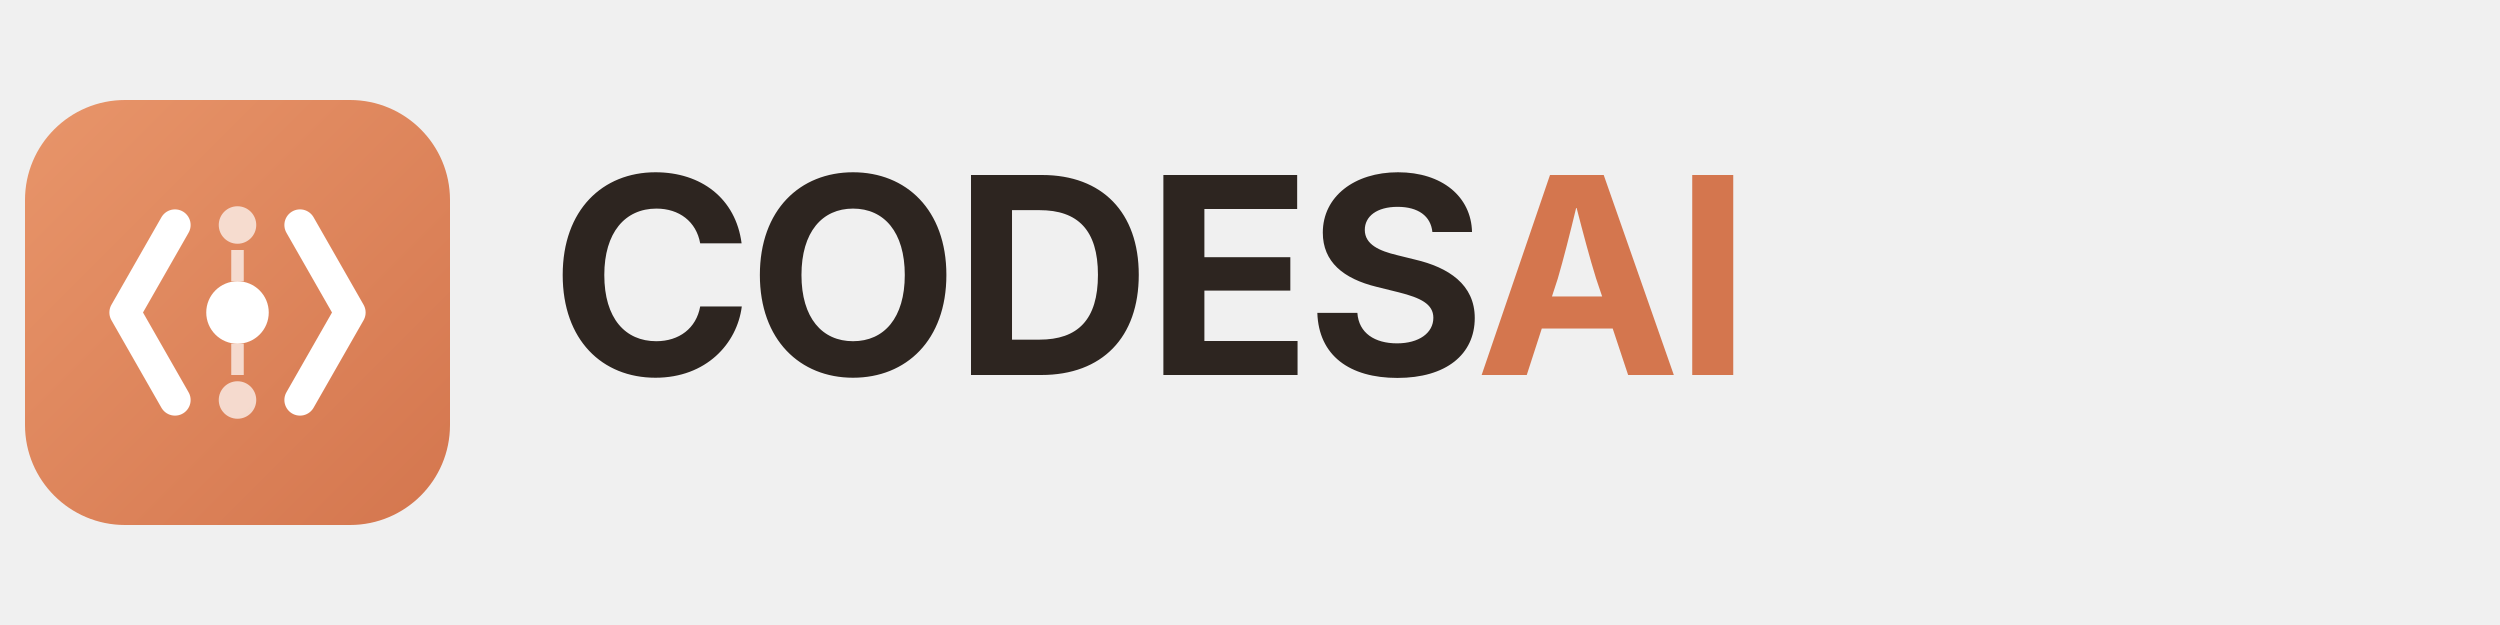
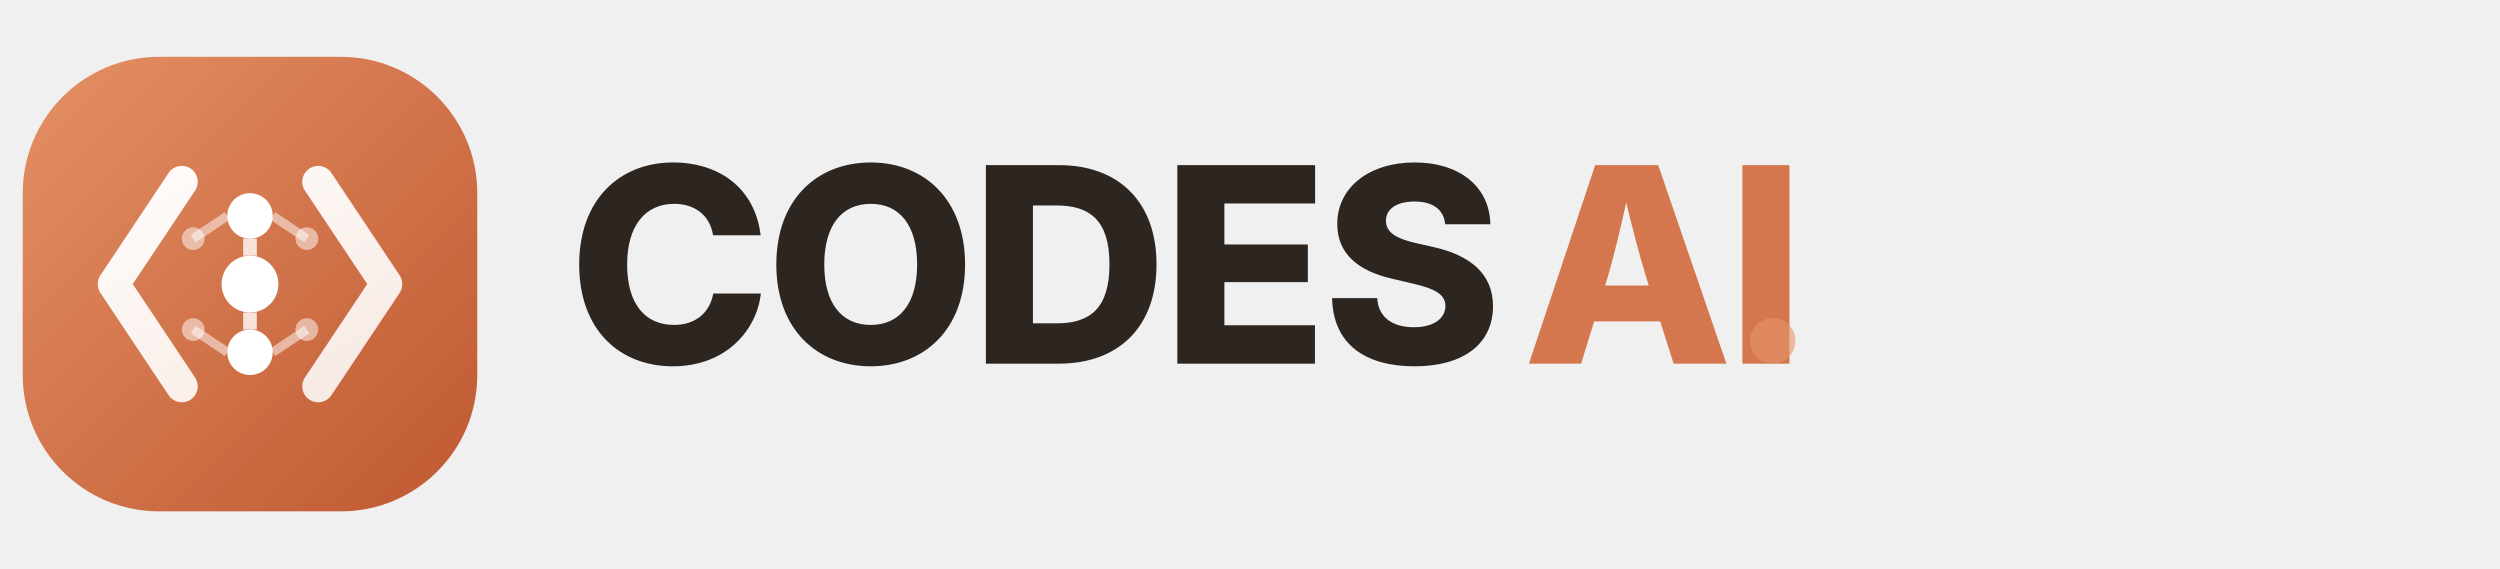
- <svg xmlns="http://www.w3.org/2000/svg" viewBox="0 0 200 50" fill="none">
-   <rect x="2" y="8" width="34" height="34" rx="8" fill="url(#grad1)" />
-   <path d="M14 18L10 25L14 32" stroke="white" stroke-width="2.5" stroke-linecap="round" stroke-linejoin="round" />
-   <path d="M24 18L28 25L24 32" stroke="white" stroke-width="2.5" stroke-linecap="round" stroke-linejoin="round" />
-   <circle cx="19" cy="25" r="2.5" fill="white" />
-   <circle cx="19" cy="18" r="1.5" fill="white" opacity="0.7" />
-   <circle cx="19" cy="32" r="1.5" fill="white" opacity="0.7" />
-   <line x1="19" y1="20" x2="19" y2="22.5" stroke="white" stroke-width="1" opacity="0.7" />
-   <line x1="19" y1="27.5" x2="19" y2="30" stroke="white" stroke-width="1" opacity="0.7" />
-   <text x="44" y="30" font-family="system-ui, -apple-system, sans-serif" font-size="22" font-weight="700" fill="#2D2520" letter-spacing="-0.5">CODES</text>
-   <text x="118" y="30" font-family="system-ui, -apple-system, sans-serif" font-size="22" font-weight="700" fill="#D4764E" letter-spacing="-0.5">AI</text>
+ <svg xmlns="http://www.w3.org/2000/svg" viewBox="0 0 220 50" fill="none">
  <defs>
-     <linearGradient id="grad1" x1="2" y1="8" x2="36" y2="42" gradientUnits="userSpaceOnUse">
+     <linearGradient id="g1" x1="0" y1="0" x2="40" y2="40" gradientUnits="userSpaceOnUse">
      <stop offset="0%" stop-color="#E8956A" />
-       <stop offset="100%" stop-color="#D4764E" />
+       <stop offset="100%" stop-color="#C25D35" />
+     </linearGradient>
+     <linearGradient id="g2" x1="12" y1="8" x2="28" y2="38" gradientUnits="userSpaceOnUse">
+       <stop offset="0%" stop-color="#ffffff" stop-opacity="1" />
+       <stop offset="100%" stop-color="#ffffff" stop-opacity="0.85" />
    </linearGradient>
  </defs>
+   <rect x="2" y="5" width="40" height="40" rx="12" fill="url(#g1)" />
+   <path d="M16 16L10 25L16 34" stroke="url(#g2)" stroke-width="2.8" stroke-linecap="round" stroke-linejoin="round" fill="none" />
+   <path d="M28 16L34 25L28 34" stroke="url(#g2)" stroke-width="2.8" stroke-linecap="round" stroke-linejoin="round" fill="none" />
+   <circle cx="22" cy="19" r="2" fill="white" />
+   <circle cx="22" cy="25" r="2.5" fill="white" />
+   <circle cx="22" cy="31" r="2" fill="white" />
+   <line x1="22" y1="21" x2="22" y2="22.5" stroke="white" stroke-width="1.2" opacity="0.8" />
+   <line x1="22" y1="27.5" x2="22" y2="29" stroke="white" stroke-width="1.2" opacity="0.8" />
+   <line x1="20" y1="19" x2="17" y2="21" stroke="white" stroke-width="0.8" opacity="0.5" />
+   <line x1="24" y1="19" x2="27" y2="21" stroke="white" stroke-width="0.8" opacity="0.5" />
+   <line x1="20" y1="31" x2="17" y2="29" stroke="white" stroke-width="0.8" opacity="0.5" />
+   <line x1="24" y1="31" x2="27" y2="29" stroke="white" stroke-width="0.8" opacity="0.5" />
+   <circle cx="17" cy="21" r="1" fill="white" opacity="0.5" />
+   <circle cx="27" cy="21" r="1" fill="white" opacity="0.5" />
+   <circle cx="17" cy="29" r="1" fill="white" opacity="0.5" />
+   <circle cx="27" cy="29" r="1" fill="white" opacity="0.5" />
+   <text x="50" y="32" font-family="system-ui, -apple-system, 'Segoe UI', sans-serif" font-size="24" font-weight="800" fill="#2D2520" letter-spacing="-0.5">CODES</text>
+   <text x="134" y="32" font-family="system-ui, -apple-system, 'Segoe UI', sans-serif" font-size="24" font-weight="800" fill="#D4764E" letter-spacing="-0.5">AI</text>
+   <circle cx="156" cy="30" r="2" fill="#E8956A" opacity="0.6" />
</svg>
